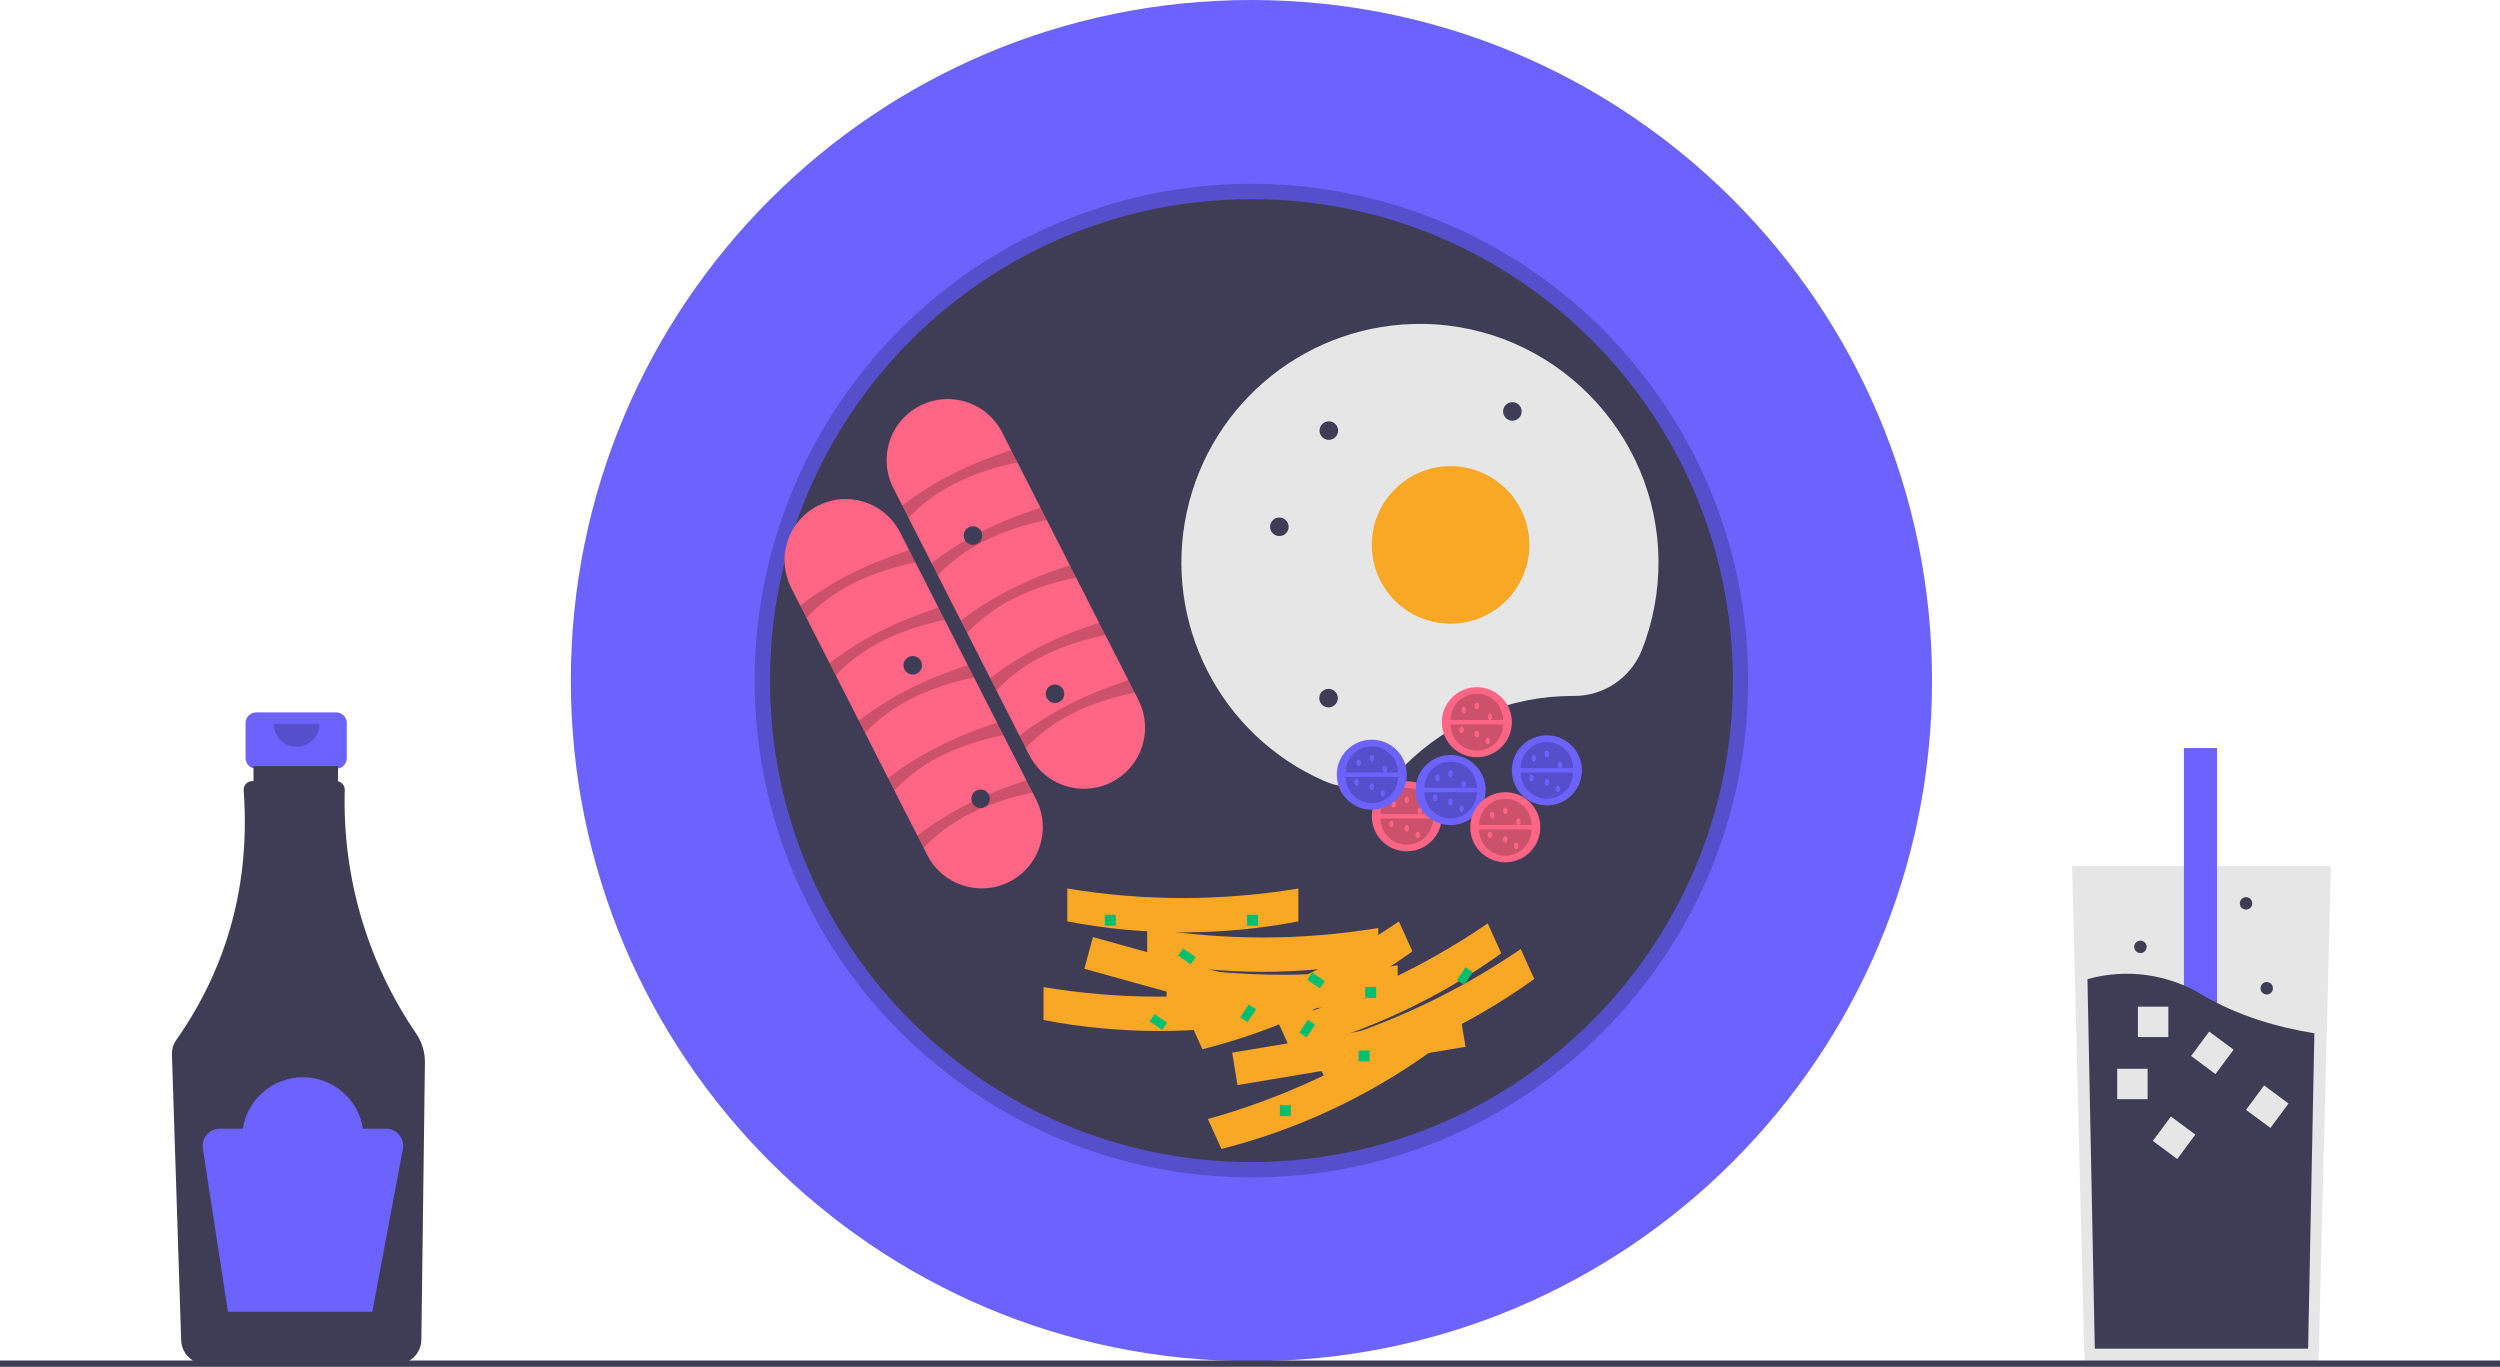
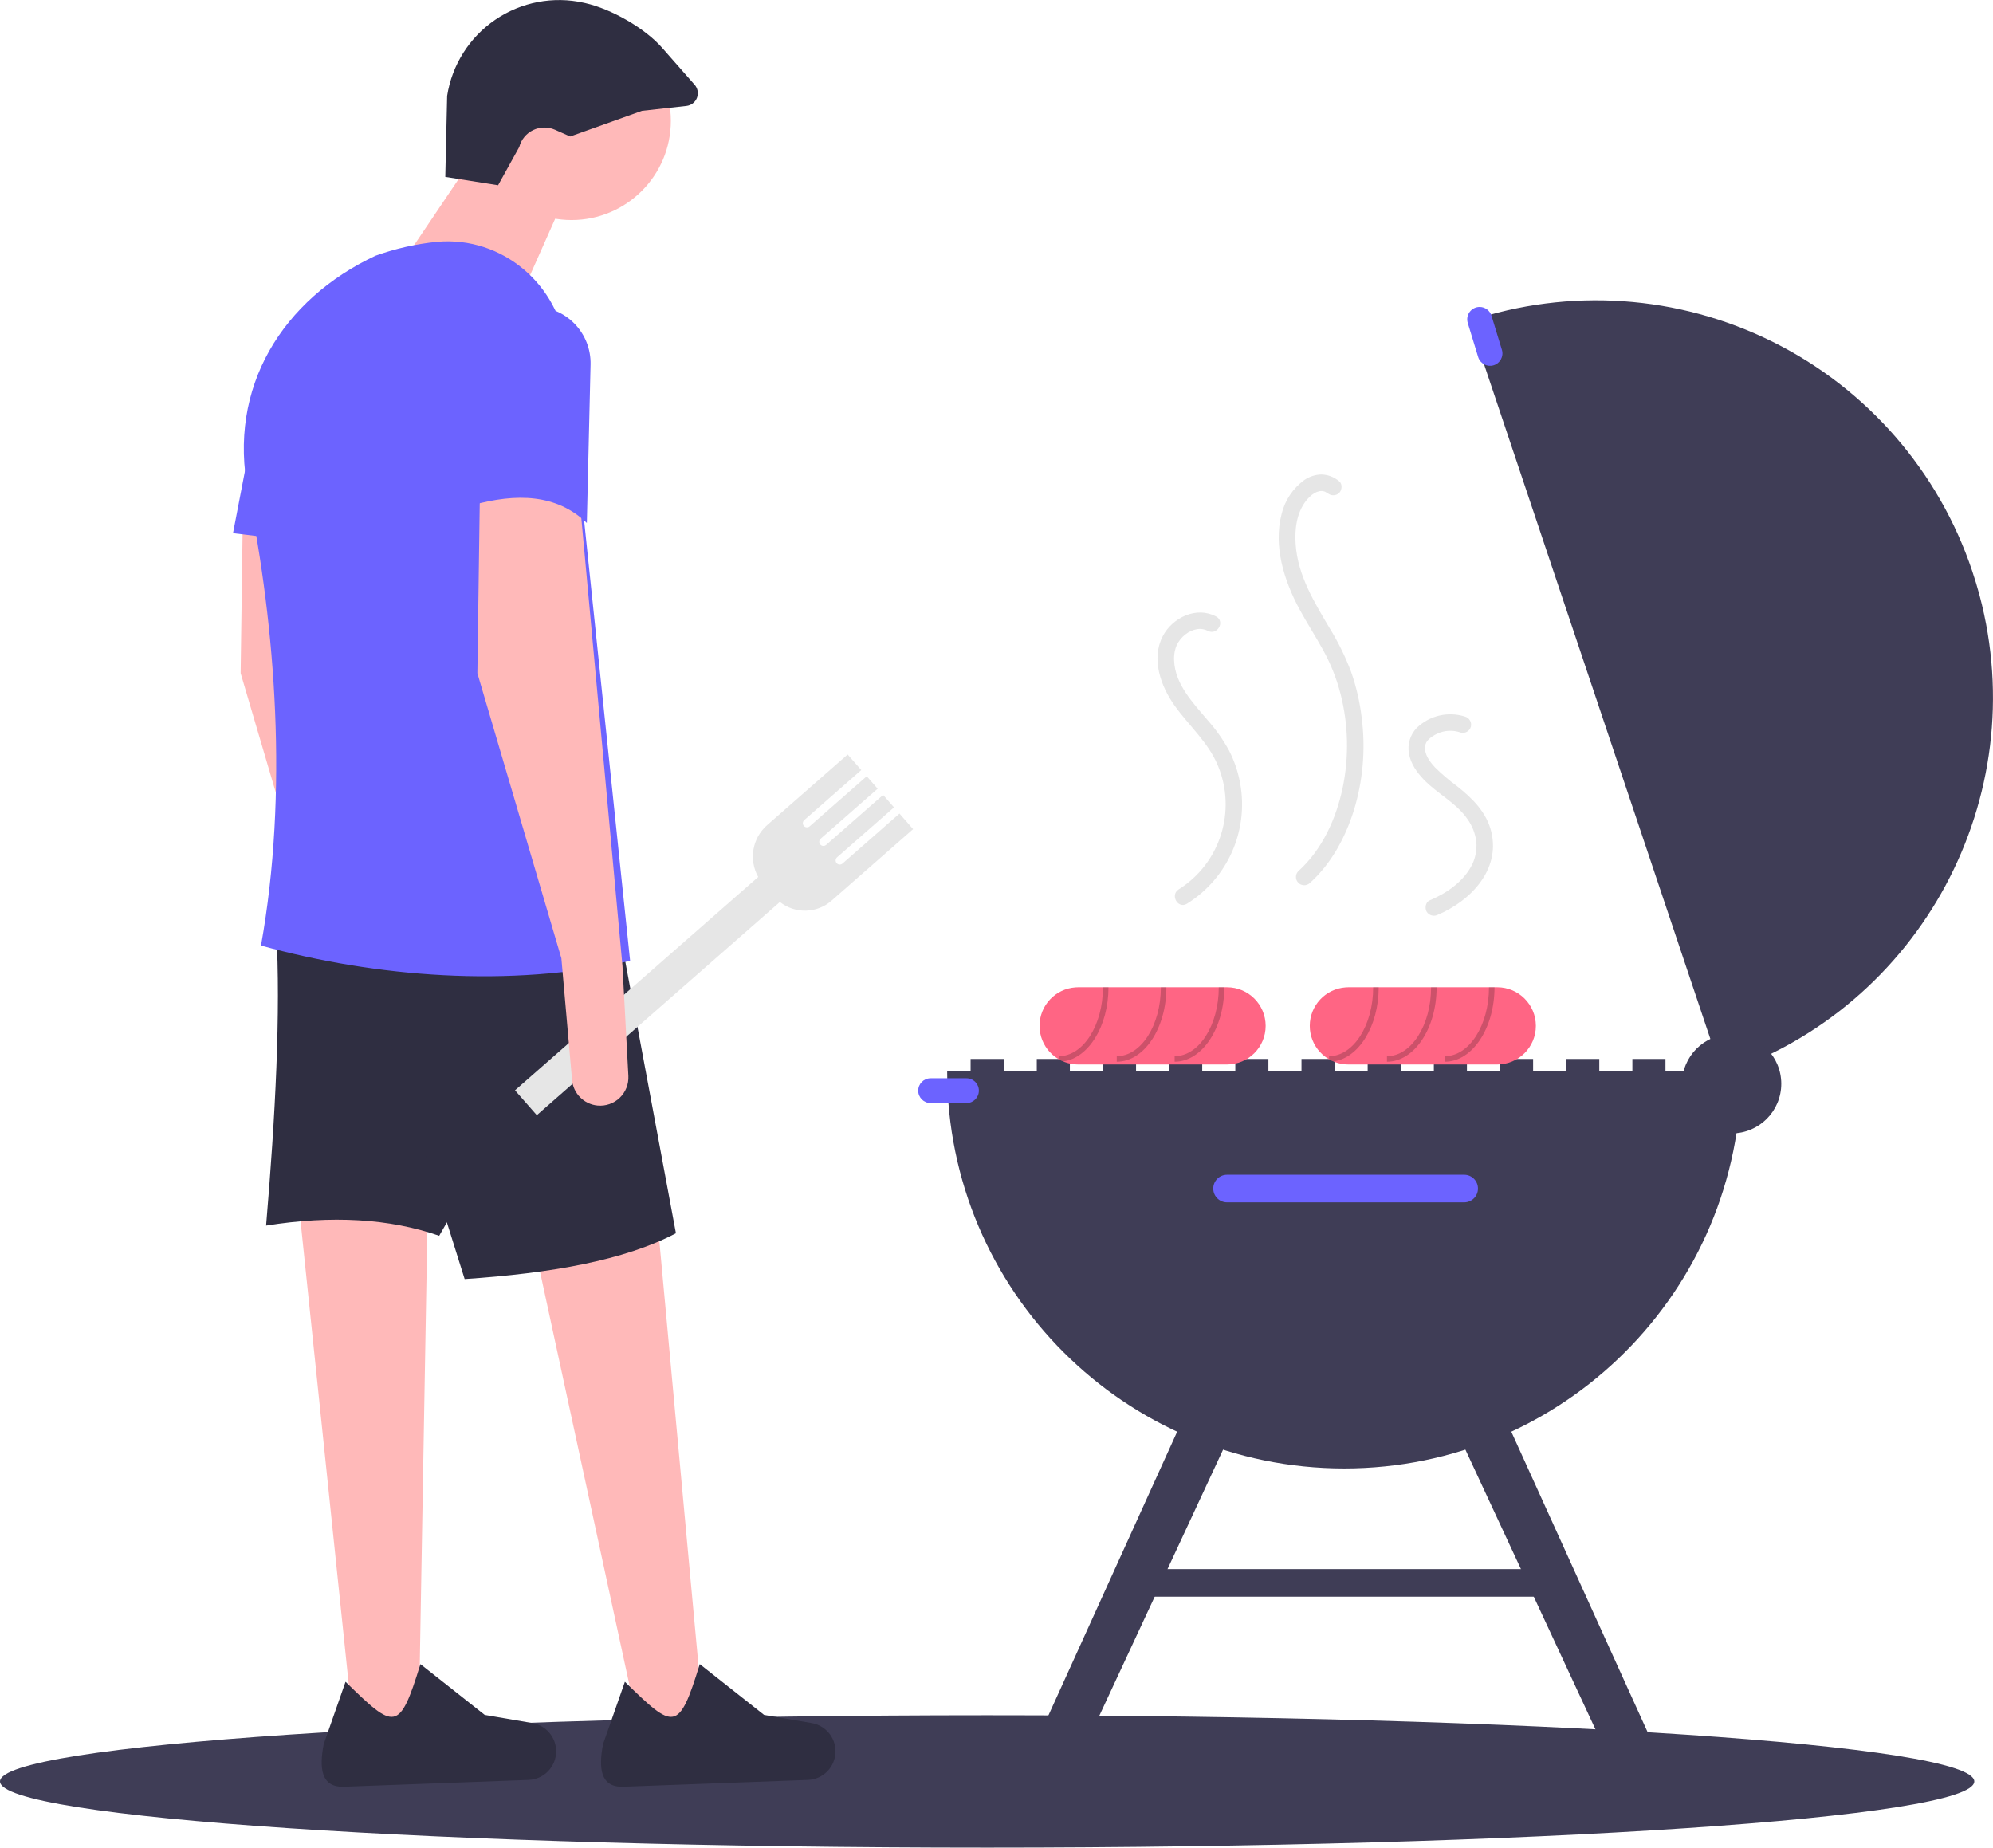
- <svg xmlns="http://www.w3.org/2000/svg" data-name="Layer 1" width="888" height="485.489" viewBox="0 0 888 485.489">
-   <path d="M275.412,460.3H246.993a3.768,3.768,0,0,0-3.768,3.768v12.474a3.768,3.768,0,0,0,3.768,3.768h4.709V499h19V480.31h4.709a3.768,3.768,0,0,0,3.768-3.768V464.068A3.768,3.768,0,0,0,275.412,460.3Z" transform="translate(-156 -207.2555)" fill="#6c63ff" />
-   <path d="M303.877,574.461a146.105,146.105,0,0,1-25.418-86.624,3.081,3.081,0,0,0-2.405-3.075V479.372H246.039v5.315h-.414a3.08,3.08,0,0,0-3.067,3.308q3.547,49.442-23.954,88.677a8.487,8.487,0,0,0-1.536,5.144l3.282,101.518a8.788,8.788,0,0,0,8.713,8.482h67.887a8.791,8.791,0,0,0,8.718-8.632l1.265-98.566A17.789,17.789,0,0,0,303.877,574.461Z" transform="translate(-156 -207.2555)" fill="#3f3d56" />
-   <path d="M269.488,464.365a8.129,8.129,0,0,1-16.258,0" transform="translate(-156 -207.2555)" opacity="0.2" />
-   <path d="M293.13,608.182h-8.221a21.576,21.576,0,0,0-42.649,0h-8.221a6.067,6.067,0,0,0-5.996,6.989l8.929,58.041h51.274l10.846-57.846A6.067,6.067,0,0,0,293.13,608.182Z" transform="translate(-156 -207.2555)" fill="#6c63ff" />
-   <polygon points="827.952 307.634 825.98 386.448 823.538 484.181 740.414 484.181 737.552 369.675 736 307.634 827.952 307.634" fill="#e6e6e6" />
-   <rect x="775.723" y="265.704" width="11.77" height="155.95" fill="#6c63ff" />
-   <path d="M978.067,574.275l-2.226,112.02H900.074l-2.608-131.244a51.634,51.634,0,0,1,40.827,5.615C950.952,568.154,965.173,572.184,978.067,574.275Z" transform="translate(-156 -207.2555)" fill="#3f3d56" />
-   <rect x="752.031" y="379.63" width="10.8" height="10.8" fill="#e6e6e6" />
-   <rect x="759.387" y="357.562" width="10.8" height="10.8" fill="#e6e6e6" />
-   <rect x="936.424" y="575.816" width="10.8" height="10.8" transform="translate(375.5752 -653.9211) rotate(36.56259)" fill="#e6e6e6" />
-   <rect x="955.937" y="594.951" width="10.8" height="10.8" transform="translate(390.8143 -661.7792) rotate(36.56259)" fill="#e6e6e6" />
-   <rect x="922.834" y="605.986" width="10.8" height="10.8" transform="translate(390.873 -639.8885) rotate(36.56259)" fill="#e6e6e6" />
-   <circle cx="805.148" cy="351.035" r="2.207" fill="#3f3d56" />
-   <circle cx="760.275" cy="336.323" r="2.207" fill="#3f3d56" />
-   <circle cx="797.792" cy="320.875" r="2.207" fill="#3f3d56" />
-   <circle cx="444.508" cy="241.754" r="241.754" fill="#6c63ff" />
-   <path d="M600.508,625.467a176.456,176.456,0,1,1,124.774-51.683A175.304,175.304,0,0,1,600.508,625.467Zm0-342.031c-91.298,0-165.574,74.276-165.574,165.574,0,91.298,74.276,165.574,165.574,165.574,91.298,0,165.574-74.277,165.574-165.574C766.082,357.711,691.806,283.435,600.508,283.435Z" transform="translate(-156 -207.2555)" opacity="0.2" />
-   <circle cx="444.508" cy="241.754" r="171.016" fill="#3f3d56" />
-   <path d="M473.327,380.627a21.704,21.704,0,1,1,38.681-19.698l48.316,94.878a21.704,21.704,0,1,1-38.681,19.698Z" transform="translate(-156 -207.2555)" fill="#ff6584" />
-   <path d="M478.717,391.21l-2.23-4.379c11.129-8.647,24.198-15.007,38.681-19.698l2.23,4.379C501.722,374.776,488.386,380.817,478.717,391.21Z" transform="translate(-156 -207.2555)" opacity="0.2" />
-   <path d="M489.123,411.645l-2.23-4.379c11.129-8.647,24.198-15.007,38.681-19.698l2.23,4.379C512.129,395.211,498.793,401.252,489.123,411.645Z" transform="translate(-156 -207.2555)" opacity="0.2" />
-   <path d="M499.53,432.081l-2.23-4.379c11.129-8.647,24.198-15.007,38.681-19.698l2.23,4.379C522.535,415.647,509.199,421.688,499.53,432.081Z" transform="translate(-156 -207.2555)" opacity="0.2" />
-   <path d="M509.936,452.516l-2.23-4.379c11.129-8.647,24.198-15.007,38.681-19.698l2.23,4.379C532.942,436.082,519.606,442.123,509.936,452.516Z" transform="translate(-156 -207.2555)" opacity="0.2" />
-   <path d="M520.343,472.951l-2.23-4.379c11.129-8.647,24.198-15.007,38.681-19.698l2.23,4.379C543.349,456.517,530.013,462.558,520.343,472.951Z" transform="translate(-156 -207.2555)" opacity="0.2" />
-   <path d="M437.079,416.146a21.704,21.704,0,1,1,38.681-19.698l48.316,94.878a21.704,21.704,0,0,1-38.681,19.698Z" transform="translate(-156 -207.2555)" fill="#ff6584" />
-   <path d="M442.468,426.729l-2.23-4.379c11.129-8.647,24.198-15.007,38.681-19.698l2.23,4.379C465.474,410.295,452.138,416.336,442.468,426.729Z" transform="translate(-156 -207.2555)" opacity="0.2" />
-   <path d="M452.875,447.164l-2.23-4.379c11.129-8.647,24.198-15.007,38.681-19.698l2.23,4.379C475.881,430.73,462.544,436.771,452.875,447.164Z" transform="translate(-156 -207.2555)" opacity="0.2" />
-   <path d="M463.281,467.6l-2.23-4.379c11.129-8.647,24.198-15.007,38.681-19.698l2.23,4.379C486.287,451.166,472.951,457.207,463.281,467.6Z" transform="translate(-156 -207.2555)" opacity="0.2" />
-   <path d="M473.688,488.035l-2.23-4.379c11.129-8.647,24.198-15.007,38.681-19.698l2.23,4.379C496.694,471.601,483.358,477.642,473.688,488.035Z" transform="translate(-156 -207.2555)" opacity="0.2" />
-   <path d="M484.095,508.47l-2.23-4.379c11.129-8.647,24.198-15.007,38.681-19.698l2.23,4.379C507.1,492.036,493.764,498.077,484.095,508.47Z" transform="translate(-156 -207.2555)" opacity="0.2" />
-   <path d="M714.778,454.451l.153 0a25.888,25.888,0,0,0,24.239-16.236,84.503,84.503,0,0,0,5.923-31.694c-.271-45.911-37.622-83.575-83.529-84.21a84.744,84.744,0,0,0-35.277,162.32,25.667,25.667,0,0,0,28.506-5.286A84.458,84.458,0,0,1,714.778,454.451Z" transform="translate(-156 -207.2555)" fill="#e6e6e6" />
-   <circle cx="515.246" cy="193.559" r="27.984" fill="#f9a825" />
-   <circle cx="454.426" cy="187.115" r="3.297" fill="#3f3d56" />
-   <circle cx="345.598" cy="190.225" r="3.297" fill="#3f3d56" />
-   <circle cx="471.996" cy="152.949" r="3.297" fill="#3f3d56" />
-   <circle cx="471.902" cy="247.973" r="3.297" fill="#3f3d56" />
-   <circle cx="537.199" cy="146.141" r="3.297" fill="#3f3d56" />
-   <circle cx="324.207" cy="236.313" r="3.297" fill="#3f3d56" />
-   <circle cx="348.305" cy="283.731" r="3.297" fill="#3f3d56" />
-   <circle cx="499.7" cy="289.949" r="12.438" fill="#ff6584" />
-   <path d="M665.028,497.982a9.328,9.328,0,0,1-18.656,0" transform="translate(-156 -207.2555)" opacity="0.2" />
-   <path d="M646.371,496.428a9.328,9.328,0,0,1,18.656,0" transform="translate(-156 -207.2555)" opacity="0.2" />
-   <ellipse cx="495.035" cy="285.674" rx="0.777" ry="1.166" fill="#ff6584" />
-   <ellipse cx="499.7" cy="284.119" rx="0.777" ry="1.166" fill="#ff6584" />
-   <ellipse cx="499.7" cy="294.225" rx="0.777" ry="1.166" fill="#ff6584" />
-   <ellipse cx="504.364" cy="288.006" rx="0.777" ry="1.166" fill="#ff6584" />
-   <ellipse cx="503.586" cy="296.557" rx="0.777" ry="1.166" fill="#ff6584" />
-   <ellipse cx="494.258" cy="292.67" rx="0.777" ry="1.166" fill="#ff6584" />
-   <circle cx="524.575" cy="256.524" r="12.438" fill="#ff6584" />
-   <path d="M689.903,464.556a9.328,9.328,0,0,1-18.656,0" transform="translate(-156 -207.2555)" opacity="0.2" />
-   <path d="M671.246,463.002a9.328,9.328,0,0,1,18.656,0" transform="translate(-156 -207.2555)" opacity="0.2" />
-   <ellipse cx="519.91" cy="252.248" rx="0.777" ry="1.166" fill="#ff6584" />
-   <ellipse cx="524.575" cy="250.693" rx="0.777" ry="1.166" fill="#ff6584" />
-   <ellipse cx="524.575" cy="260.799" rx="0.777" ry="1.166" fill="#ff6584" />
-   <ellipse cx="529.239" cy="254.58" rx="0.777" ry="1.166" fill="#ff6584" />
-   <ellipse cx="528.461" cy="263.131" rx="0.777" ry="1.166" fill="#ff6584" />
-   <ellipse cx="519.133" cy="259.244" rx="0.777" ry="1.166" fill="#ff6584" />
-   <circle cx="549.45" cy="273.625" r="12.438" fill="#6c63ff" />
-   <path d="M714.778,481.658a9.328,9.328,0,0,1-18.656,0" transform="translate(-156 -207.2555)" opacity="0.2" />
-   <path d="M696.121,480.103a9.328,9.328,0,0,1,18.656,0" transform="translate(-156 -207.2555)" opacity="0.2" />
-   <ellipse cx="544.785" cy="269.35" rx="0.777" ry="1.166" fill="#6c63ff" />
-   <ellipse cx="549.45" cy="267.795" rx="0.777" ry="1.166" fill="#6c63ff" />
-   <ellipse cx="549.45" cy="277.901" rx="0.777" ry="1.166" fill="#6c63ff" />
-   <ellipse cx="554.114" cy="271.682" rx="0.777" ry="1.166" fill="#6c63ff" />
-   <ellipse cx="553.336" cy="280.233" rx="0.777" ry="1.166" fill="#6c63ff" />
-   <ellipse cx="544.008" cy="276.346" rx="0.777" ry="1.166" fill="#6c63ff" />
-   <circle cx="487.262" cy="275.18" r="12.438" fill="#6c63ff" />
-   <path d="M652.59,483.213a9.328,9.328,0,0,1-18.656,0" transform="translate(-156 -207.2555)" opacity="0.2" />
-   <path d="M633.934,481.658a9.328,9.328,0,0,1,18.656,0" transform="translate(-156 -207.2555)" opacity="0.2" />
-   <ellipse cx="482.598" cy="270.904" rx="0.777" ry="1.166" fill="#6c63ff" />
-   <ellipse cx="487.262" cy="269.35" rx="0.777" ry="1.166" fill="#6c63ff" />
-   <ellipse cx="487.262" cy="279.455" rx="0.777" ry="1.166" fill="#6c63ff" />
-   <ellipse cx="491.926" cy="273.236" rx="0.777" ry="1.166" fill="#6c63ff" />
-   <ellipse cx="491.149" cy="281.787" rx="0.777" ry="1.166" fill="#6c63ff" />
-   <ellipse cx="481.821" cy="277.901" rx="0.777" ry="1.166" fill="#6c63ff" />
-   <circle cx="515.246" cy="280.621" r="12.438" fill="#6c63ff" />
-   <path d="M680.575,488.654a9.328,9.328,0,1,1-18.656,0" transform="translate(-156 -207.2555)" opacity="0.2" />
-   <path d="M661.918,487.099a9.328,9.328,0,1,1,18.656,0" transform="translate(-156 -207.2555)" opacity="0.2" />
-   <ellipse cx="510.582" cy="276.346" rx="0.777" ry="1.166" fill="#6c63ff" />
-   <ellipse cx="515.246" cy="274.791" rx="0.777" ry="1.166" fill="#6c63ff" />
-   <ellipse cx="515.246" cy="284.897" rx="0.777" ry="1.166" fill="#6c63ff" />
-   <ellipse cx="519.91" cy="278.678" rx="0.777" ry="1.166" fill="#6c63ff" />
-   <ellipse cx="519.133" cy="287.229" rx="0.777" ry="1.166" fill="#6c63ff" />
-   <ellipse cx="509.805" cy="283.342" rx="0.777" ry="1.166" fill="#6c63ff" />
-   <circle cx="534.68" cy="293.836" r="12.438" fill="#ff6584" />
-   <path d="M700.008,501.869a9.328,9.328,0,1,1-18.656,0" transform="translate(-156 -207.2555)" opacity="0.2" />
-   <path d="M681.352,500.314a9.328,9.328,0,1,1,18.656,0" transform="translate(-156 -207.2555)" opacity="0.2" />
-   <ellipse cx="530.016" cy="289.561" rx="0.777" ry="1.166" fill="#ff6584" />
-   <ellipse cx="534.68" cy="288.006" rx="0.777" ry="1.166" fill="#ff6584" />
-   <ellipse cx="534.68" cy="298.111" rx="0.777" ry="1.166" fill="#ff6584" />
-   <ellipse cx="539.344" cy="291.893" rx="0.777" ry="1.166" fill="#ff6584" />
-   <ellipse cx="538.567" cy="300.443" rx="0.777" ry="1.166" fill="#ff6584" />
-   <ellipse cx="529.239" cy="296.557" rx="0.777" ry="1.166" fill="#ff6584" />
-   <circle cx="374.734" cy="246.418" r="3.297" fill="#3f3d56" />
-   <polygon points="464.345 366.08 385.17 344.123 388.203 332.857 467.378 354.815 464.345 366.08" fill="#f9a825" />
-   <path d="M608.738,569.57a218.268,218.268,0,0,1-82.078,0V557.892a250.991,250.991,0,0,0,82.078,0Z" transform="translate(-156 -207.2555)" fill="#f9a825" />
-   <path d="M617.176,534.536a218.268,218.268,0,0,1-82.078,0V522.857a250.992,250.992,0,0,0,82.078,0Z" transform="translate(-156 -207.2555)" fill="#f9a825" />
-   <path d="M645.558,548.549a218.268,218.268,0,0,1-82.078,0v-11.678a250.992,250.992,0,0,0,82.078,0Z" transform="translate(-156 -207.2555)" fill="#f9a825" />
-   <path d="M652.462,561.785a218.268,218.268,0,0,1-82.078,0v-11.678a250.992,250.992,0,0,0,82.078,0Z" transform="translate(-156 -207.2555)" fill="#f9a825" />
-   <polygon points="520.531 371.824 439.554 385.426 437.676 373.904 518.652 360.302 520.531 371.824" fill="#f9a825" />
-   <path d="M664.435,580.577a219.97,219.97,0,0,1-74.58,34.784l-4.804-10.612a252.954,252.954,0,0,0,74.58-34.784Z" transform="translate(-156 -207.2555)" fill="#f9a825" />
-   <path d="M657.689,545.166a219.97,219.97,0,0,1-74.58,34.784l-4.804-10.612a252.954,252.954,0,0,0,74.58-34.784Z" transform="translate(-156 -207.2555)" fill="#f9a825" />
-   <path d="M689.243,545.872a219.97,219.97,0,0,1-74.58,34.784l-4.804-10.612a252.955,252.955,0,0,0,74.58-34.784Z" transform="translate(-156 -207.2555)" fill="#f9a825" />
-   <path d="M700.962,554.972a219.97,219.97,0,0,1-74.58,34.784L621.577,579.145a252.954,252.954,0,0,0,74.58-34.784Z" transform="translate(-156 -207.2555)" fill="#f9a825" />
-   <rect x="442.953" y="324.93" width="3.887" height="3.887" fill="#00bf71" />
-   <rect x="454.614" y="392.559" width="3.887" height="3.887" fill="#00bf71" />
-   <rect x="392.426" y="324.93" width="3.887" height="3.887" fill="#00bf71" />
-   <rect x="482.598" y="373.125" width="3.887" height="3.887" fill="#00bf71" />
-   <rect x="484.93" y="350.582" width="3.887" height="3.887" fill="#00bf71" />
-   <rect x="574.856" y="545.4" width="5.441" height="3.109" transform="translate(250.708 -437.1907) rotate(34.15572)" fill="#00bf71" />
-   <rect x="620.719" y="553.951" width="5.441" height="3.109" transform="translate(263.4195 -461.4654) rotate(34.15572)" fill="#00bf71" />
-   <rect x="564.75" y="568.721" width="5.441" height="3.109" transform="translate(262.058 -427.4946) rotate(34.15572)" fill="#00bf71" />
-   <rect x="596.621" y="565.611" width="5.441" height="3.109" transform="translate(1249.177 182.3778) rotate(124.1557)" fill="#00bf71" />
-   <rect x="617.61" y="571.053" width="5.441" height="3.109" transform="translate(1286.452 173.5061) rotate(124.1557)" fill="#00bf71" />
-   <rect x="673.578" y="552.396" width="5.441" height="3.109" transform="matrix(-0.56144, 0.82751, -0.82751, -0.56144, 1358.406, 98.06043)" fill="#00bf71" />
-   <rect y="483.248" width="888" height="2.241" fill="#3f3d56" />
+ <svg xmlns="http://www.w3.org/2000/svg" data-name="Layer 1" width="722.782" height="670.023" viewBox="0 0 722.782 670.023">
+   <ellipse cx="358" cy="646.023" rx="358" ry="24" fill="#3f3d56" />
+   <rect x="352" y="384.023" width="12" height="7" fill="#3f3d56" />
+   <rect x="376" y="384.023" width="12" height="7" fill="#3f3d56" />
+   <rect x="400" y="384.023" width="12" height="7" fill="#3f3d56" />
+   <rect x="424" y="384.023" width="12" height="7" fill="#3f3d56" />
+   <rect x="448" y="384.023" width="12" height="7" fill="#3f3d56" />
+   <rect x="472" y="384.023" width="12" height="7" fill="#3f3d56" />
+   <rect x="496" y="384.023" width="12" height="7" fill="#3f3d56" />
+   <rect x="520" y="384.023" width="12" height="7" fill="#3f3d56" />
+   <rect x="544" y="384.023" width="12" height="7" fill="#3f3d56" />
+   <rect x="568" y="384.023" width="12" height="7" fill="#3f3d56" />
+   <rect x="592" y="384.023" width="12" height="7" fill="#3f3d56" />
+   <path d="M870.109,503.512a144,144,0,1,1-288,0Z" transform="translate(-238.6089 -114.9884)" fill="#3f3d56" />
+   <path d="M863.149,504.432l-91.6-273.04a143.901,143.901,0,0,1,182.32,90.72c.97,2.89,1.85,5.8,2.63,8.71A144.007,144.007,0,0,1,863.149,504.432Z" transform="translate(-238.6089 -114.9884)" fill="#3f3d56" />
+   <circle cx="628" cy="393.023" r="18" fill="#3f3d56" />
+   <path d="M683.609,541.012a5,5,0,1,0,0,10h86a5,5,0,0,0,0-10Z" transform="translate(-238.6089 -114.9884)" fill="#6c63ff" />
+   <polygon points="607 649.023 589.094 649.685 524.584 510.95 540.906 503.361 607 649.023" fill="#3f3d56" />
+   <polygon points="368 649.023 385.906 649.685 450.416 510.95 434.094 503.361 368 649.023" fill="#3f3d56" />
+   <rect x="414" y="569.023" width="148" height="10" fill="#3f3d56" />
+   <path d="M775.21,226.294a4.501,4.501,0,0,0-4.303,5.814l3.794,12.434a4.501,4.501,0,0,0,8.609-2.626l-3.794-12.434A4.51,4.51,0,0,0,775.21,226.294Z" transform="translate(-238.6089 -114.9884)" fill="#6c63ff" />
+   <path d="M576.109,506.012a4.5,4.5,0,0,0,0,9h13a4.5,4.5,0,0,0,0-9Z" transform="translate(-238.6089 -114.9884)" fill="#6c63ff" />
+   <path d="M683.609,473.012h-54c-.34,0-.67.01-1,.04a13.997,13.997,0,0,0-.03,27.92c.34.03.68.04,1.03.04h54a14,14,0,0,0,0-28Z" transform="translate(-238.6089 -114.9884)" fill="#ff6584" />
+   <path d="M624.169,499.902c9.2-1.18,16.44-12.79,16.44-26.89h-2c0,13.79-7.18,25-16,25v1.12Z" transform="translate(-238.6089 -114.9884)" opacity="0.2" />
+   <path d="M643.609,500.012v-2c8.822,0,16-11.215,16-25h2C661.609,487.899,653.534,500.012,643.609,500.012Z" transform="translate(-238.6089 -114.9884)" opacity="0.2" />
+   <path d="M664.609,500.012v-2c8.822,0,16-11.215,16-25h2C682.609,487.899,674.534,500.012,664.609,500.012Z" transform="translate(-238.6089 -114.9884)" opacity="0.2" />
+   <path d="M781.609,473.012h-54c-.34,0-.67.01-1,.04a13.997,13.997,0,0,0-.03,27.92c.34.03.68.04,1.03.04h54a14,14,0,0,0,0-28Z" transform="translate(-238.6089 -114.9884)" fill="#ff6584" />
+   <path d="M722.169,499.902c9.2-1.18,16.44-12.79,16.44-26.89h-2c0,13.79-7.18,25-16,25v1.12Z" transform="translate(-238.6089 -114.9884)" opacity="0.2" />
+   <path d="M741.609,500.012v-2c8.822,0,16-11.215,16-25h2C759.609,487.899,751.534,500.012,741.609,500.012Z" transform="translate(-238.6089 -114.9884)" opacity="0.2" />
+   <path d="M762.609,500.012v-2c8.822,0,16-11.215,16-25h2C780.609,487.899,772.534,500.012,762.609,500.012Z" transform="translate(-238.6089 -114.9884)" opacity="0.2" />
+   <path d="M679.657,338.568c-7.077-3.823-15.826.346-19.353,7.114-4.29,8.232-.734,18.128,4.268,25.164,5.198,7.311,12.253,13.346,15.722,21.796a36.432,36.432,0,0,1-14.213,44.867c-3.255,2.059-.248,7.253,3.028,5.181a42.425,42.425,0,0,0,19.325-43.221,42.365,42.365,0,0,0-4.128-12.363,59.443,59.443,0,0,0-7.808-11.035c-5.205-6.161-11.758-12.952-12.085-21.523a13.549,13.549,0,0,1,.231-3.32,11.675,11.675,0,0,1,.693-2.227,10.857,10.857,0,0,1,3.152-3.933,9.591,9.591,0,0,1,4.291-1.943,6.435,6.435,0,0,1,3.848.623c3.397,1.835,6.43-3.343,3.028-5.181Z" transform="translate(-238.6089 -114.9884)" fill="#e6e6e6" />
+   <path d="M769.94,374.862a17.5,17.5,0,0,0-17.508,4.069,10.633,10.633,0,0,0-2.844,9.284c.572,3.636,2.868,6.865,5.358,9.468,4.873,5.092,11.693,8.385,15.779,14.231a17.86,17.86,0,0,1,3.301,8.468,15.997,15.997,0,0,1-1.464,8.004c-3.048,6.196-9.099,10.41-15.481,13.123-1.491.634-1.82,2.833-1.076,4.105A3.08,3.08,0,0,0,760.11,446.69c11.744-4.992,22.609-16.174,19.37-29.912-1.704-7.227-6.926-12.327-12.55-16.761a70.329,70.329,0,0,1-7.892-6.735c-1.945-2.066-3.965-4.886-3.608-7.685a4.251,4.251,0,0,1,1.348-2.528,11.63,11.63,0,0,1,2.972-1.975,11.18,11.18,0,0,1,8.595-.446,3.028,3.028,0,0,0,3.69-2.095,3.062,3.062,0,0,0-2.095-3.69Z" transform="translate(-238.6089 -114.9884)" fill="#e6e6e6" />
+   <path d="M724.264,289.513a10.293,10.293,0,0,0-6.395-2.463,11.295,11.295,0,0,0-6.228,2.014,21.441,21.441,0,0,0-8.252,12.364c-3.032,11.613.923,24.131,6.418,34.359,2.778,5.171,6.013,10.078,8.81,15.239a67.632,67.632,0,0,1,6.162,15.636,75.589,75.589,0,0,1,.743,34.128c-2.401,11.231-7.452,22.352-16.046,30.101a3,3,0,0,0,4.243,4.243c7.627-6.878,12.728-16.313,15.807-26.014a79.763,79.763,0,0,0,2.913-33.895,77.697,77.697,0,0,0-3.846-16.622,91.763,91.763,0,0,0-7.632-15.579c-5.639-9.535-11.643-19.179-12.459-30.532-.401-5.583.297-11.402,3.751-15.892-.189.246.152-.179.153-.18q.314-.376.651-.732a13.266,13.266,0,0,1,1.378-1.283c-.104.083-.37.26.114-.075.24-.167.486-.327.738-.475.205-.121.416-.228.626-.339q.187-.095.379-.18-.438.189.049.004c.235-.074,1.397-.325.752-.243a6.034,6.034,0,0,1,.648-.042c.092-.002.901.04.506-.003-.462-.051.366.082.371.084a5.936,5.936,0,0,1,.762.241c-.624-.249,1.024.677.643.381a3.099,3.099,0,0,0,4.243,0c1.035-1.035,1.287-3.243,0-4.243Z" transform="translate(-238.6089 -114.9884)" fill="#e6e6e6" />
+   <polygon points="255.288 625.401 232.67 631.401 191.127 439.38 237.748 435.225 255.288 625.401" fill="#ffb9b9" />
+   <polygon points="151.804 628.352 128.666 631.848 108.331 436.439 155.126 437.398 151.804 628.352" fill="#ffb9b9" />
+   <path d="M378.5,465.281l2.137,39.882a10.239,10.239,0,0,1-11.152,10.745h0a10.239,10.239,0,0,1-9.273-9.303l-3.868-44.094-30.465-103.396.923-66.469,36.004,1.846Z" transform="translate(-238.6089 -114.9884)" fill="#ffb9b9" />
+   <path d="M397.887,563.138q-27.052-9.392-62.776-3.693c3.378-40.01,5.334-77.164,3.693-107.089H461.586Z" transform="translate(-238.6089 -114.9884)" fill="#2f2e41" />
+   <path d="M483.742,562.215c-18.588,9.833-45.476,14.54-76.624,16.617l-38.774-123.706,95.088-1.846Z" transform="translate(-238.6089 -114.9884)" fill="#2f2e41" />
+   <path d="M531.607,760.463l-66.89,2.477c-8.568.317-9.02-7.041-7.403-15.461l7.919-22.612c17.83,17.467,19.509,18.444,27.152-6.404l23.326,18.424,17.266,2.96a10.387,10.387,0,0,1,8.632,10.254v0A10.387,10.387,0,0,1,531.607,760.463Z" transform="translate(-238.6089 -114.9884)" fill="#2f2e41" />
+   <path d="M430.297,760.463l-66.89,2.477c-8.568.317-9.02-7.041-7.403-15.461l7.919-22.612c17.83,17.467,19.509,18.444,27.152-6.404l23.326,18.424,17.266,2.96a10.387,10.387,0,0,1,8.632,10.254v0A10.387,10.387,0,0,1,430.297,760.463Z" transform="translate(-238.6089 -114.9884)" fill="#2f2e41" />
+   <circle cx="207.283" cy="43.797" r="36.004" fill="#ffb9b9" />
+   <polygon points="188.819 107.496 146.353 94.572 174.972 52.105 207.283 65.953 188.819 107.496" fill="#ffb9b9" />
+   <path d="M467.125,463.435c-43.655,9.815-92.116,5.921-133.861-5.539,9.997-55.745,5.17-115.623-4.616-164.326-7.66-38.121,12.547-70.11,46.159-85.856a93.606,93.606,0,0,1,22.379-5.039c23.578-2.089,44.324,15.59,46.784,39.132Z" transform="translate(-238.6089 -114.9884)" fill="#6c63ff" />
+   <polygon points="114.965 197.045 84.5 193.352 93.732 145.347 114.965 145.347 114.965 197.045" fill="#6c63ff" />
+   <path d="M445.389,164.486l-5.516-2.451a9.428,9.428,0,0,0-12.943,6.243h0l-7.687,13.889-19.145-3.03.669-29.401A41.098,41.098,0,0,1,450.385,116.009l.523.118c9.347,2.114,21.48,8.977,27.814,16.18l11.802,13.422a4.637,4.637,0,0,1-2.966,7.669l-16.141,1.781Z" transform="translate(-238.6089 -114.9884)" fill="#2f2e41" />
+   <path d="M564.81,410.025,544.136,428.159a1.5,1.5,0,0,1-1.978-2.255l20.674-18.134-3.956-4.511-20.674,18.134a1.5,1.5,0,0,1-1.978-2.255l20.674-18.134-3.956-4.511-20.674,18.134a1.5,1.5,0,1,1-1.978-2.255l20.674-18.134-4.946-5.638-29.216,25.626a15.14,15.14,0,0,0-3.219,18.786l-88.206,77.369,7.913,9.021,88.149-77.319a14.661,14.661,0,0,0,18.747-.482l29.571-25.938Z" transform="translate(-238.6089 -114.9884)" fill="#e6e6e6" />
+   <path d="M464.356,465.281l2.137,39.882a10.239,10.239,0,0,1-11.152,10.745h0a10.239,10.239,0,0,1-9.273-9.303l-3.868-44.094-30.465-103.396.923-66.469,36.004,1.846Z" transform="translate(-238.6089 -114.9884)" fill="#ffb9b9" />
+   <path d="M451.431,304.648c-10.955-10.509-25.415-10.894-41.543-6.462V248.572a22.394,22.394,0,0,1,22.394-22.394h0a20.507,20.507,0,0,1,20.501,20.989Z" transform="translate(-238.6089 -114.9884)" fill="#6c63ff" />
</svg>
